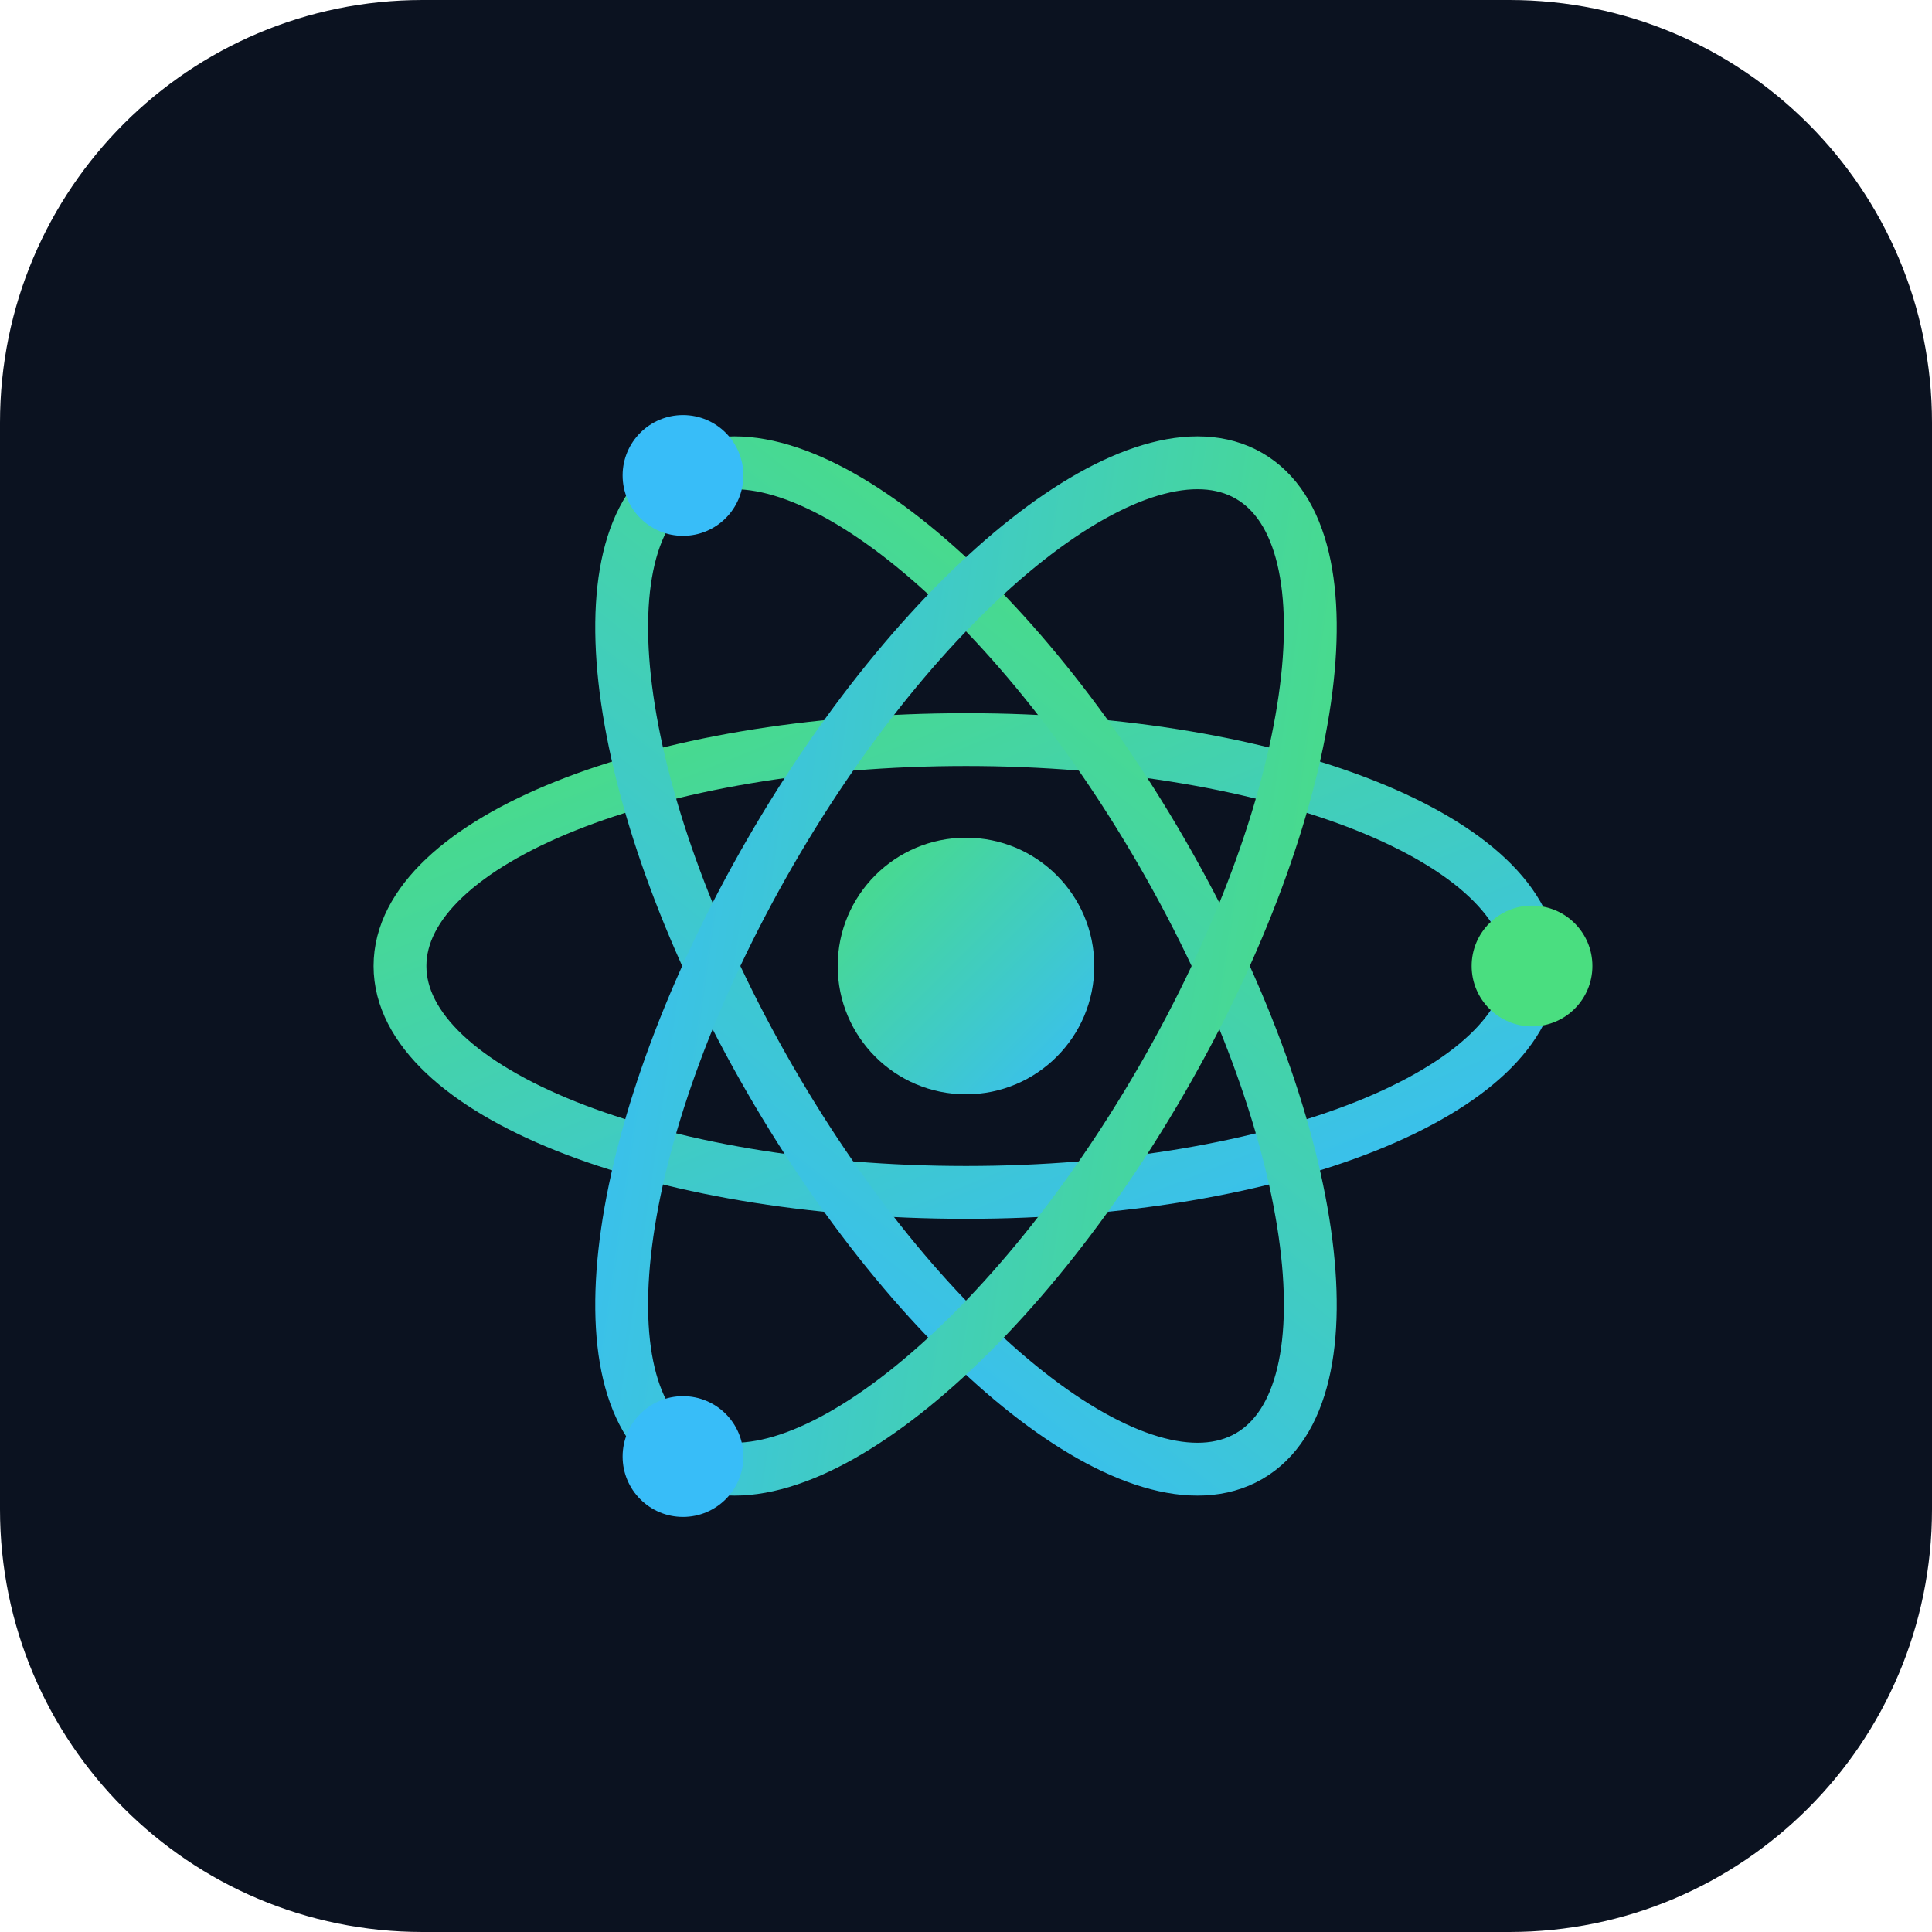
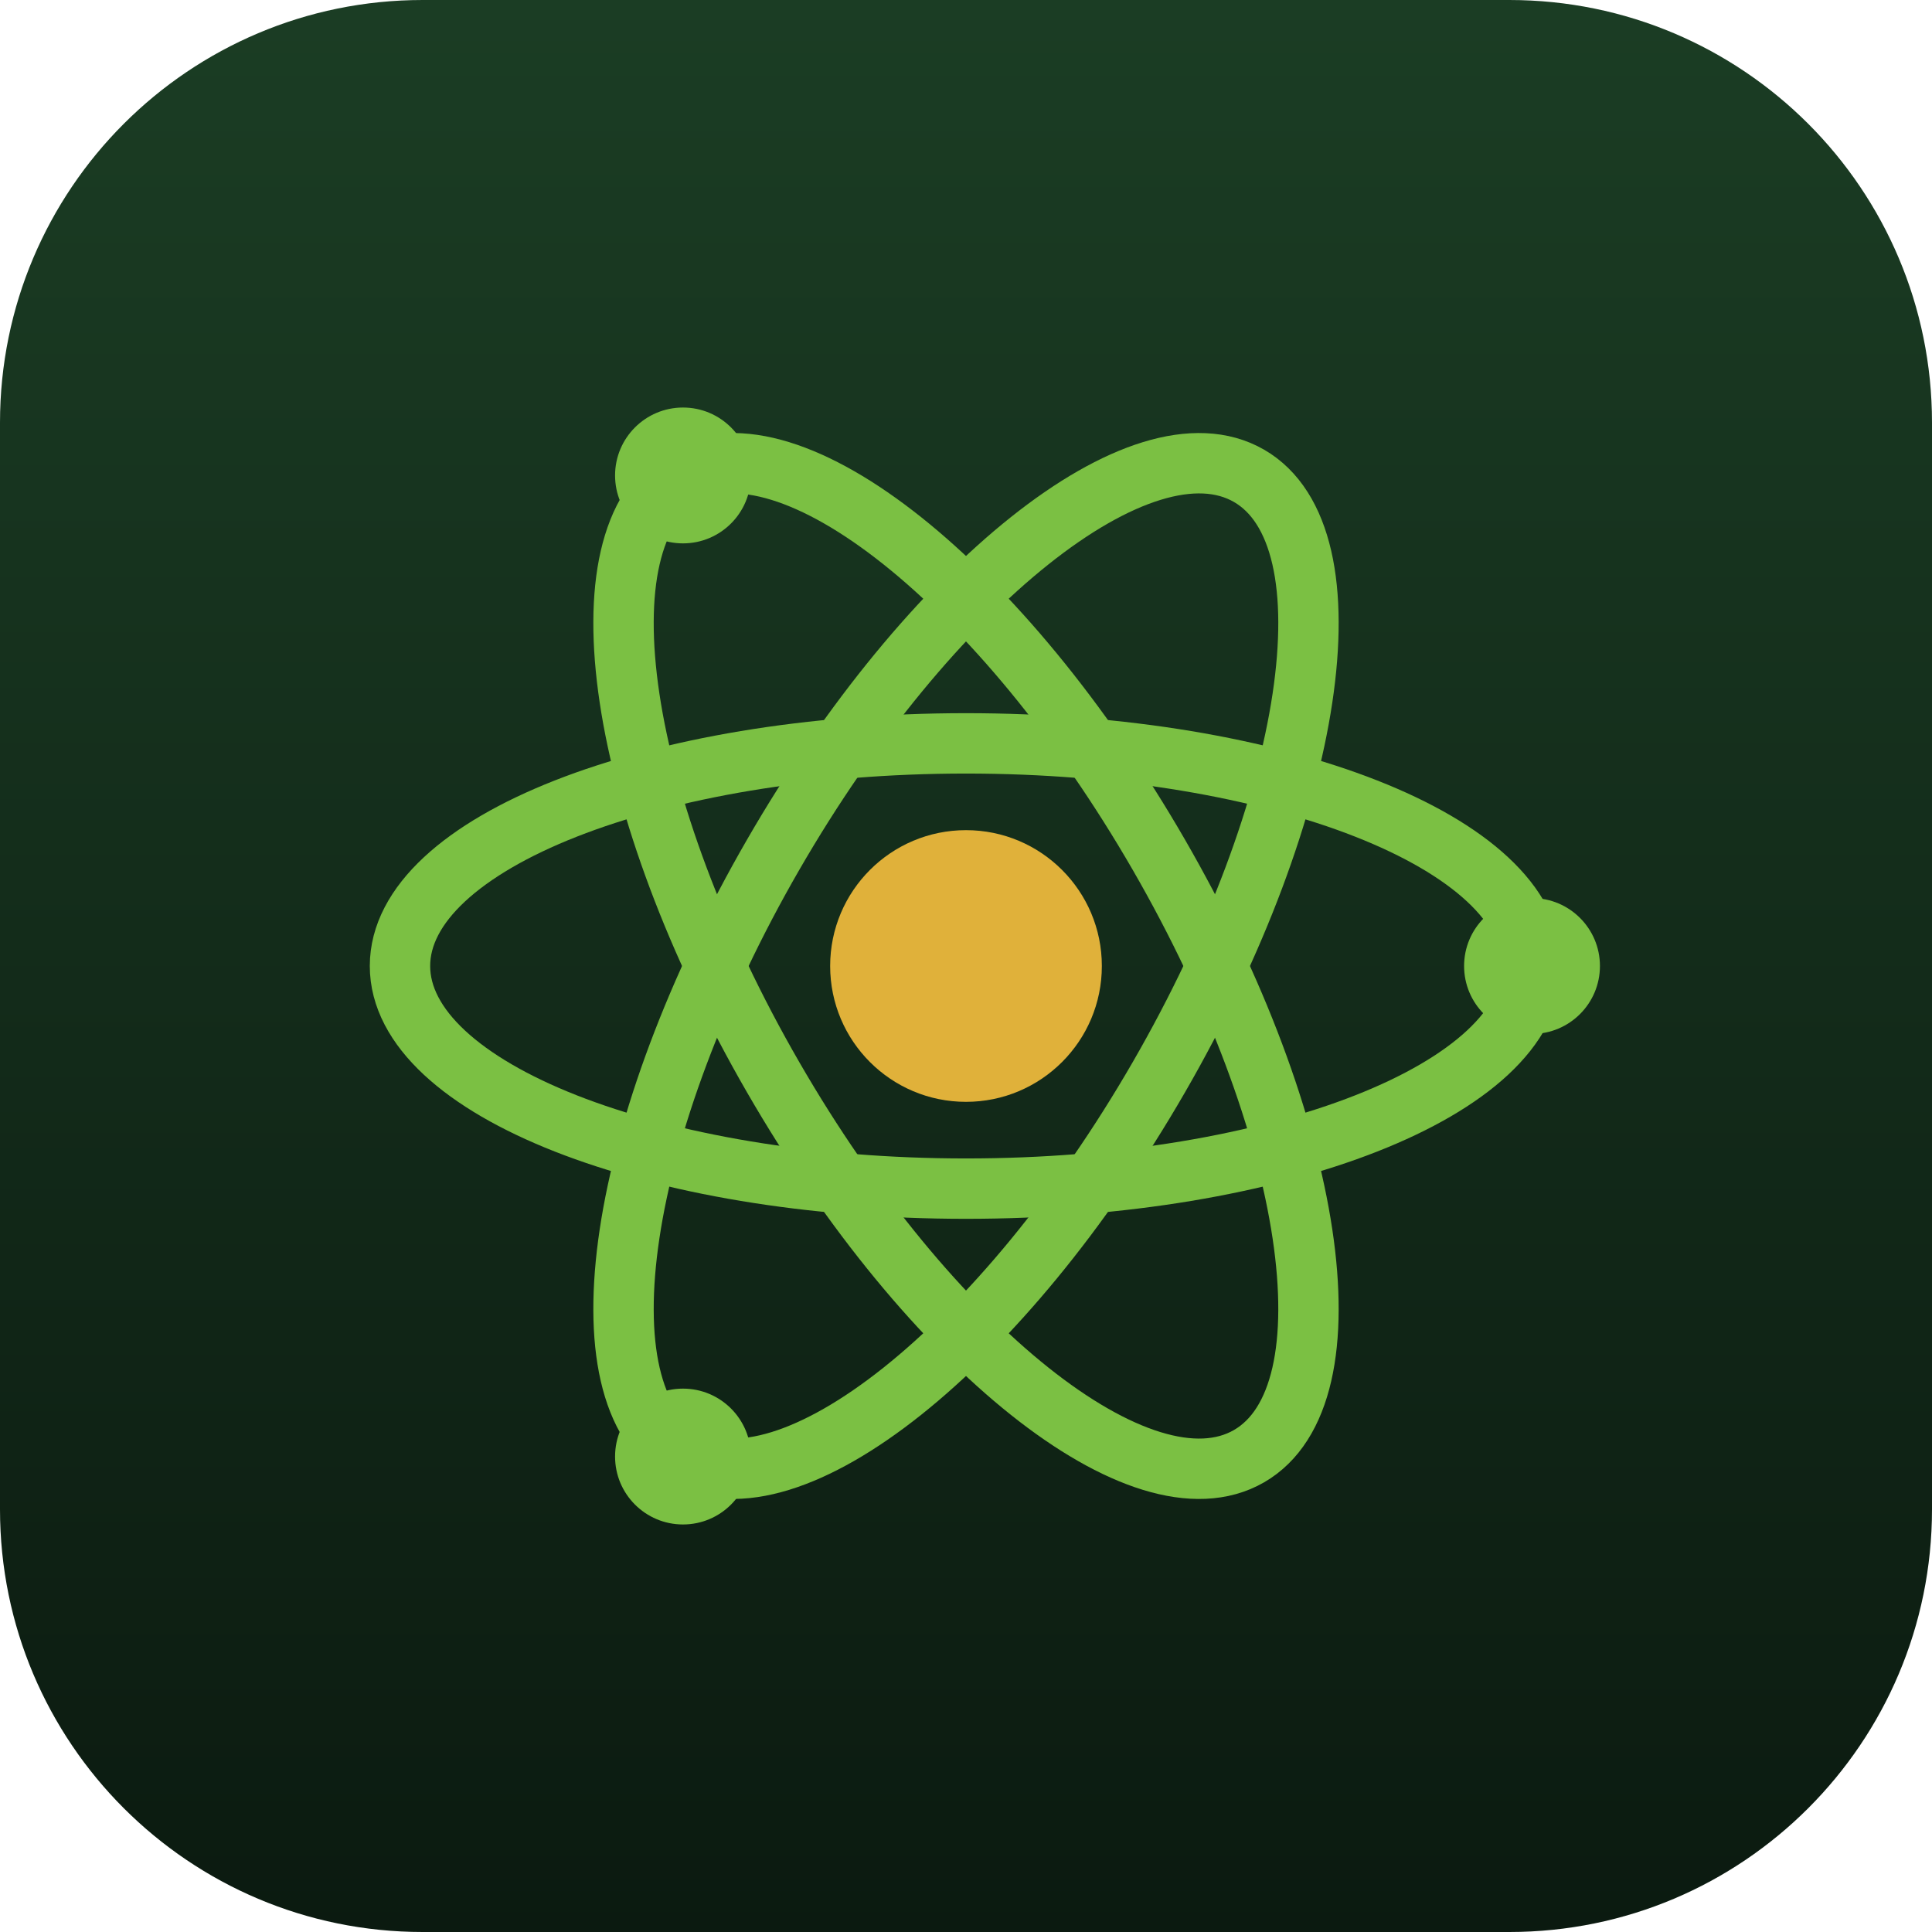
<svg xmlns="http://www.w3.org/2000/svg" viewBox="0 0 512 512" width="512" height="512">
  <defs>
-     <linearGradient id="g" x1="0" y1="0" x2="1" y2="1">
-       <stop offset="0" stop-color="#4ade80" />
-       <stop offset="1" stop-color="#38bdf8" />
+     <linearGradient id="fondo" x1="0" y1="0" x2="0" y2="1">
+       <stop offset="0" stop-color="#1b3d24" />
+       <stop offset="1" stop-color="#0b1a10" />
    </linearGradient>
  </defs>
-   <rect width="512" height="512" rx="112" fill="#0b1220" />
-   <g fill="none" stroke="url(#g)" stroke-width="14" transform="translate(256 256)">
-     <ellipse rx="150" ry="60" />
-     <ellipse rx="150" ry="60" transform="rotate(60)" />
-     <ellipse rx="150" ry="60" transform="rotate(120)" />
+   <rect width="512" height="512" rx="112" fill="url(#fondo)" />
+   <g fill="none" stroke="#7bc043" stroke-width="16" transform="translate(256 256)">
+     <ellipse rx="150" ry="59" />
+     <ellipse rx="150" ry="59" transform="rotate(60)" />
+     <ellipse rx="150" ry="59" transform="rotate(120)" />
  </g>
-   <circle cx="256" cy="256" r="34" fill="url(#g)" />
-   <circle cx="406" cy="256" r="16" fill="#4ade80" />
-   <circle cx="181" cy="126" r="16" fill="#38bdf8" />
-   <circle cx="181" cy="386" r="16" fill="#38bdf8" />
+   <circle cx="256" cy="256" r="36" fill="#e0b13a" />
+   <circle cx="406" cy="256" r="18" fill="#7bc043" />
+   <circle cx="181" cy="126" r="18" fill="#7bc043" />
+   <circle cx="181" cy="386" r="18" fill="#7bc043" />
</svg>
